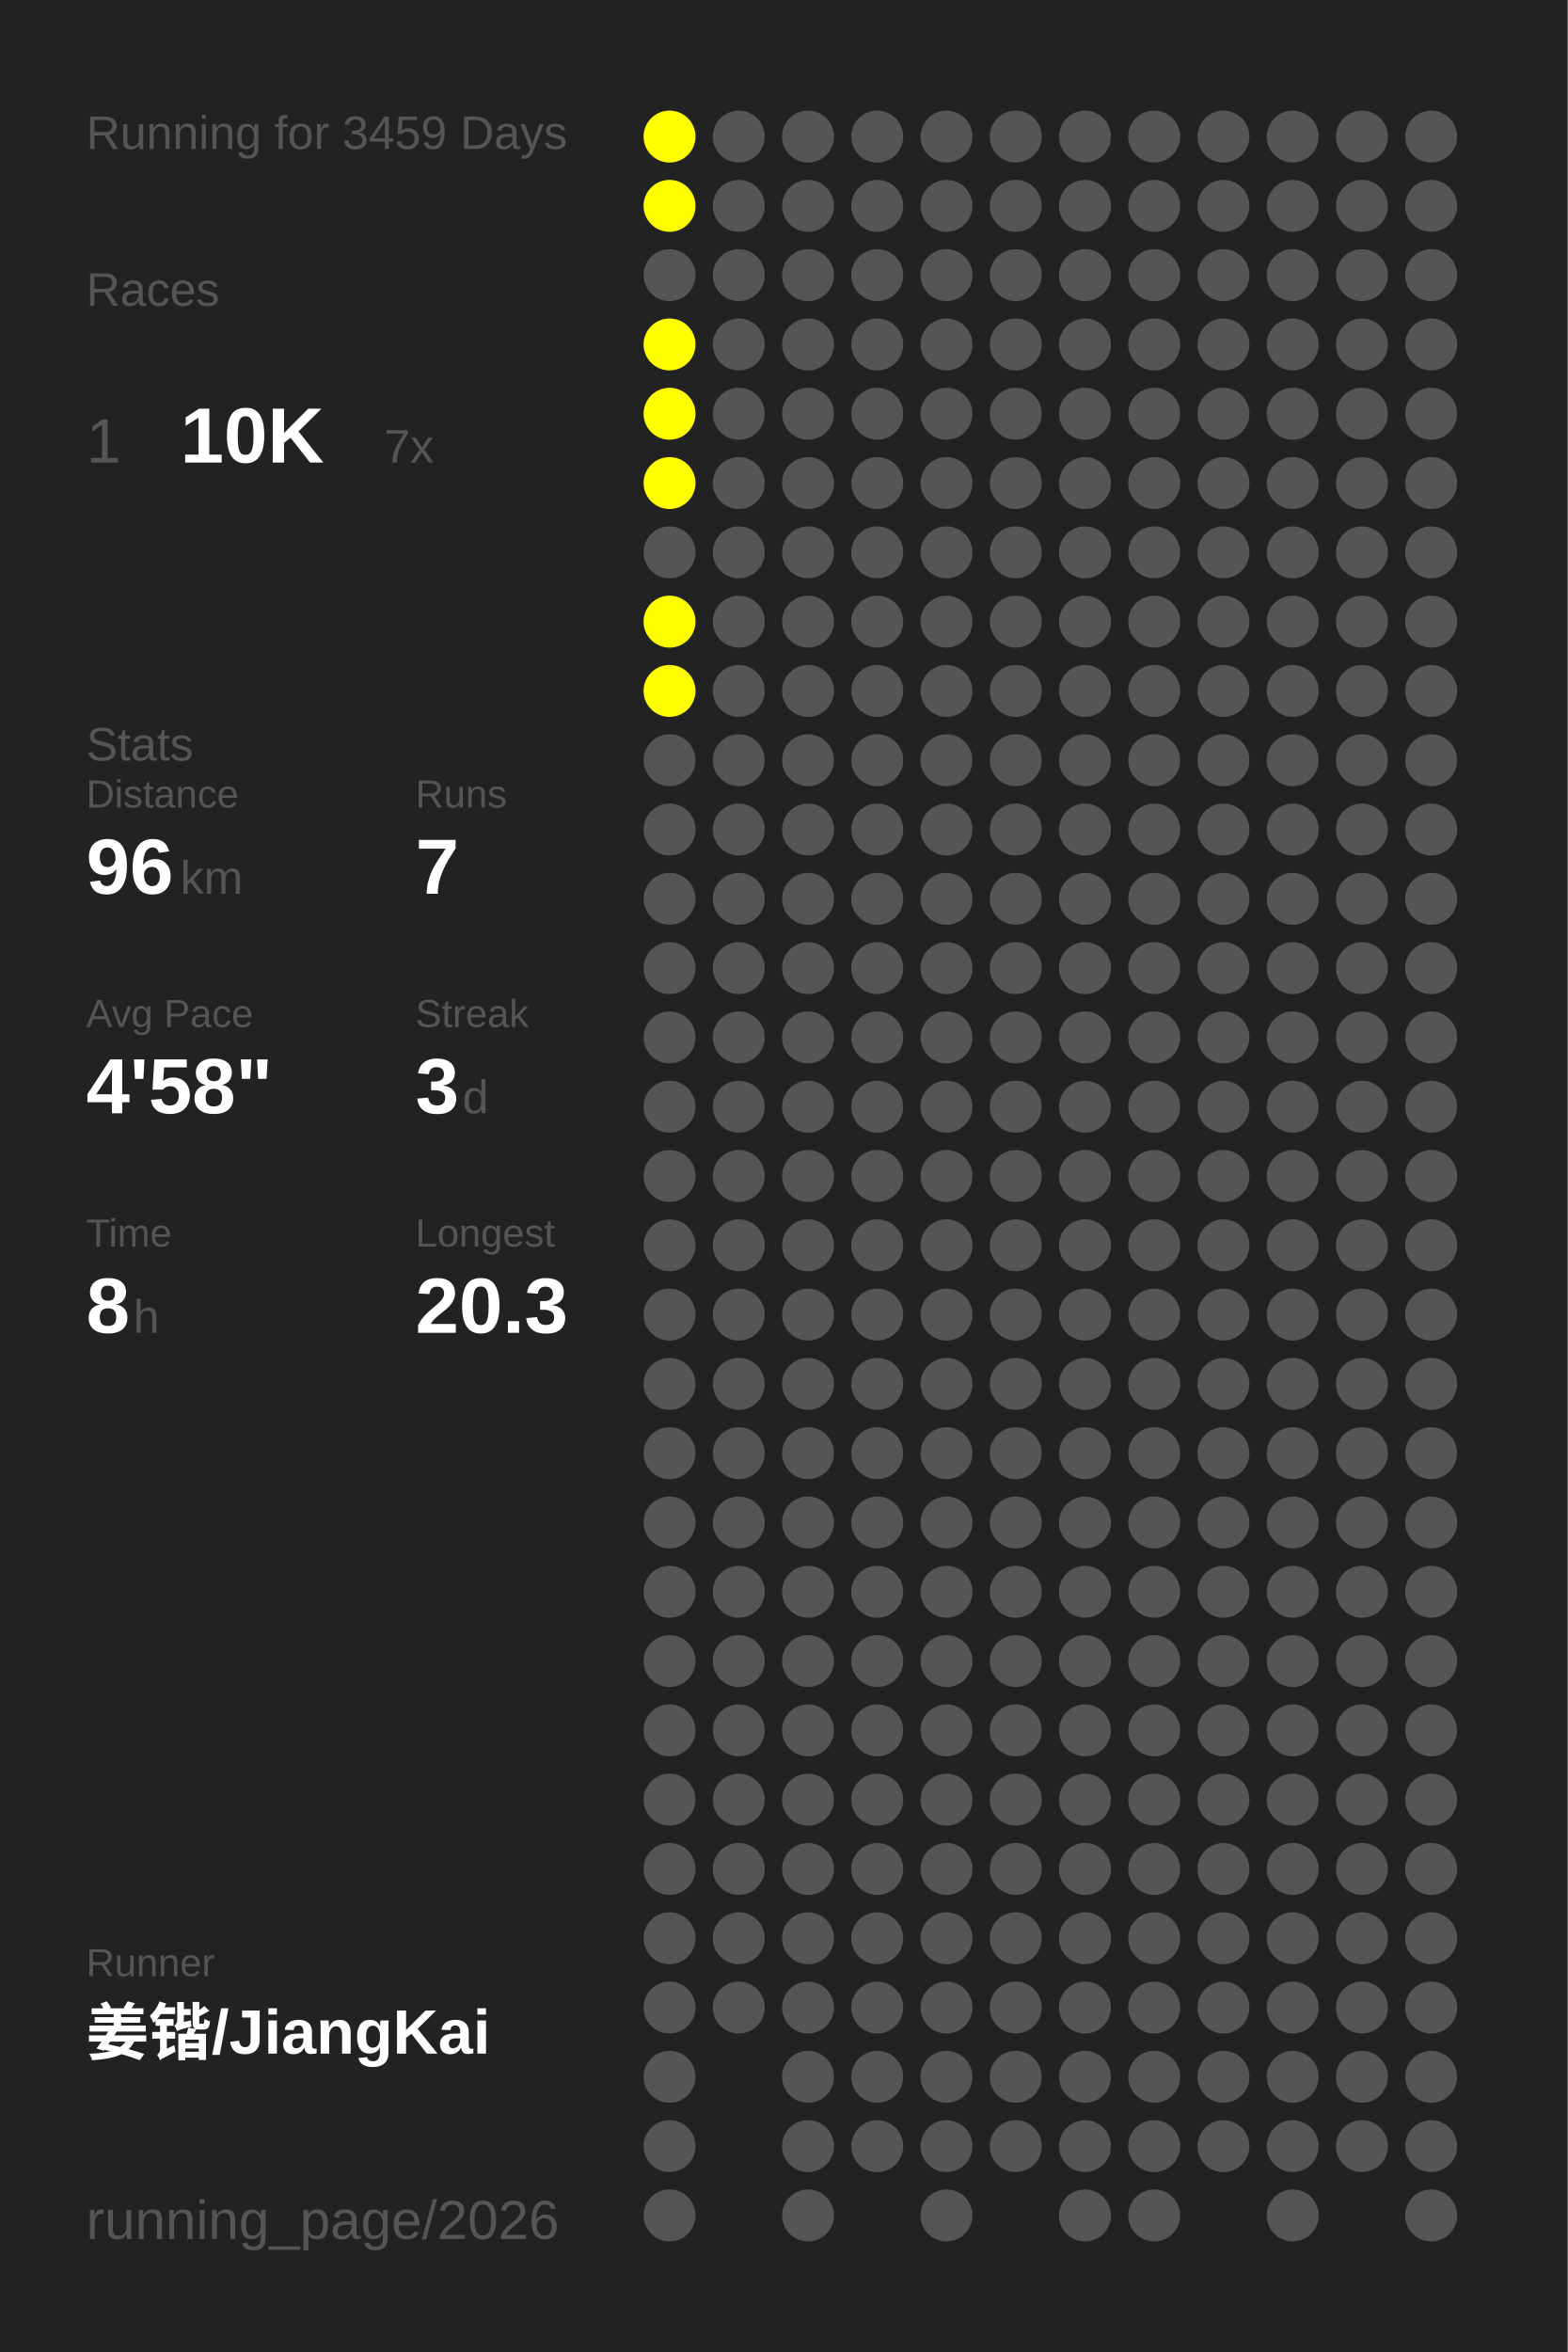
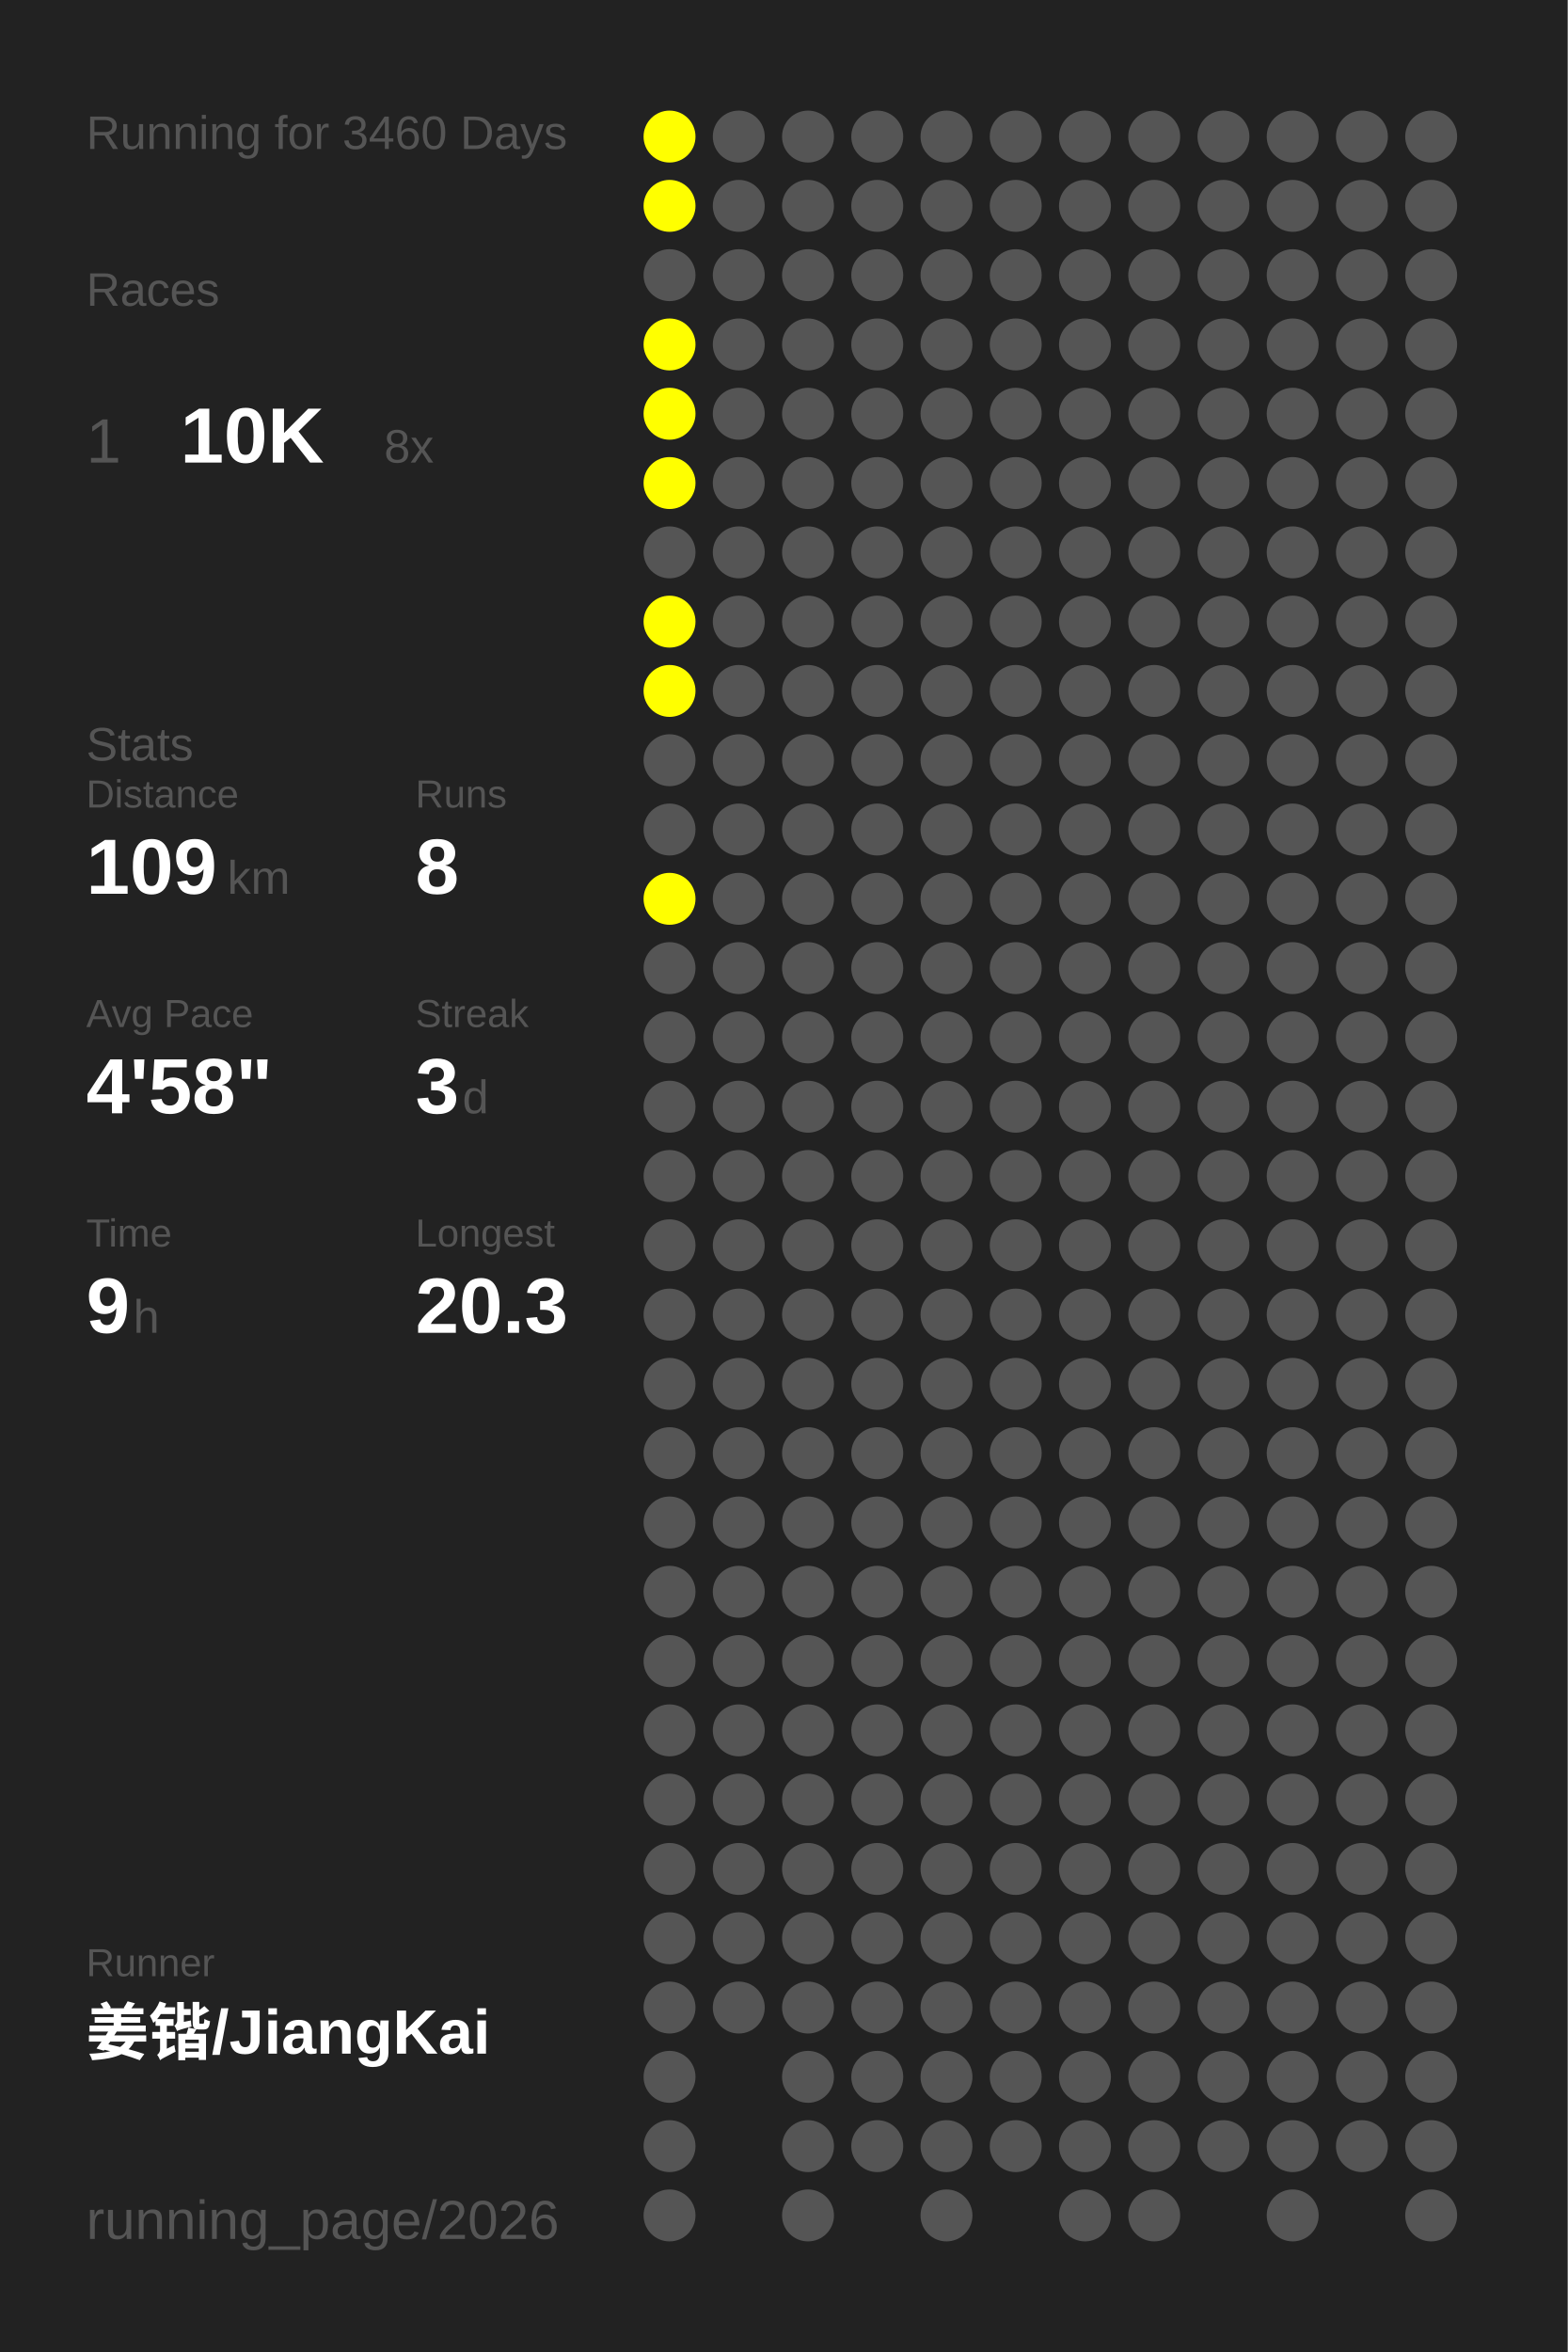
<svg xmlns="http://www.w3.org/2000/svg" baseProfile="full" height="300mm" version="1.1" viewBox="0,0,200,300" width="200mm">
  <defs />
  <rect fill="#222222" height="300" width="200" x="0" y="0" />
-   <text fill="#555555" style="font-size:6px; font-family:Arial;" x="11" y="19">Running for 3459 Days</text>
+   <text fill="#555555" style="font-size:6px; font-family:Arial;" x="11" y="19">Running for 3460 Days</text>
  <text fill="#555555" style="font-size:6px; font-family:Arial;" x="11" y="39">Races</text>
  <text fill="#555555" style="font-size:8px; font-family:Arial;" x="11" y="59">1</text>
  <text fill="#FFFFFF" style="font-size:10px; font-family:Arial; font-weight:bold;" x="23" y="59">10K</text>
-   <text fill="#555555" style="font-size:6px; font-family:Arial;" x="49" y="59">7x</text>
+   <text fill="#555555" style="font-size:6px; font-family:Arial;" x="49" y="59">8x</text>
  <text fill="#555555" style="font-size:6px; font-family:Arial;" x="11" y="97">Stats</text>
  <text fill="#555555" style="font-size:5px; font-family:Arial;" x="11" y="103">Distance</text>
-   <text fill="#FFFFFF" style="font-size:10px; font-family:Arial; font-weight:bold;" x="11" y="114">96</text>
-   <text fill="#555555" style="font-size:6px; font-family:Arial;" x="23" y="114">km</text>
+   <text fill="#FFFFFF" style="font-size:10px; font-family:Arial; font-weight:bold;" x="11" y="114">109</text>
+   <text fill="#555555" style="font-size:6px; font-family:Arial;" x="29" y="114">km</text>
  <text fill="#555555" style="font-size:5px; font-family:Arial;" x="53" y="103">Runs</text>
-   <text fill="#FFFFFF" style="font-size:10px; font-family:Arial; font-weight:bold;" x="53" y="114">7</text>
+   <text fill="#FFFFFF" style="font-size:10px; font-family:Arial; font-weight:bold;" x="53" y="114">8</text>
  <text fill="#555555" style="font-size:5px; font-family:Arial;" x="11" y="131">Avg Pace</text>
  <text fill="#FFFFFF" style="font-size:10px; font-family:Arial; font-weight:bold;" x="11" y="142">4'58"</text>
  <text fill="#555555" style="font-size:5px; font-family:Arial;" x="53" y="131">Streak</text>
  <text fill="#FFFFFF" style="font-size:10px; font-family:Arial; font-weight:bold;" x="53" y="142">3</text>
  <text fill="#555555" style="font-size:6px; font-family:Arial;" x="59" y="142">d</text>
  <text fill="#555555" style="font-size:5px; font-family:Arial;" x="11" y="159">Time</text>
-   <text fill="#FFFFFF" style="font-size:10px; font-family:Arial; font-weight:bold;" x="11" y="170">8</text>
+   <text fill="#FFFFFF" style="font-size:10px; font-family:Arial; font-weight:bold;" x="11" y="170">9</text>
  <text fill="#555555" style="font-size:6px; font-family:Arial;" x="17" y="170">h</text>
  <text fill="#555555" style="font-size:5px; font-family:Arial;" x="53" y="159">Longest</text>
  <text fill="#FFFFFF" style="font-size:10px; font-family:Arial; font-weight:bold;" x="53" y="170">20.3</text>
  <text fill="#555555" style="font-size:5px; font-family:Arial;" x="11" y="252.065">Runner</text>
  <text fill="#FFFFFF" style="font-size:8px; font-family:Arial; font-weight:bold;" x="11" y="262.065">姜锴/JiangKai</text>
  <text fill="#555555" style="font-size:7px; font-family:Arial;" x="11" y="285.581">running_page/2026</text>
  <circle cx="85.417" cy="17.419" fill="#FFFF00" r="3.312" />
  <circle cx="85.417" cy="26.258" fill="#FFFF00" r="3.312" />
  <circle cx="85.417" cy="35.097" fill="#555555" r="3.312" />
  <circle cx="85.417" cy="43.935" fill="#FFFF00" r="3.312" />
  <circle cx="85.417" cy="52.774" fill="#FFFF00" r="3.312" />
  <circle cx="85.417" cy="61.613" fill="#FFFF00" r="3.312" />
  <circle cx="85.417" cy="70.452" fill="#555555" r="3.312" />
  <circle cx="85.417" cy="79.29" fill="#FFFF00" r="3.312" />
  <circle cx="85.417" cy="88.129" fill="#FFFF00" r="3.312" />
  <circle cx="85.417" cy="96.968" fill="#555555" r="3.312" />
  <circle cx="85.417" cy="105.806" fill="#555555" r="3.312" />
-   <circle cx="85.417" cy="114.645" fill="#555555" r="3.312" />
+   <circle cx="85.417" cy="114.645" fill="#FFFF00" r="3.312" />
  <circle cx="85.417" cy="123.484" fill="#555555" r="3.312" />
  <circle cx="85.417" cy="132.323" fill="#555555" r="3.312" />
  <circle cx="85.417" cy="141.161" fill="#555555" r="3.312" />
  <circle cx="85.417" cy="150" fill="#555555" r="3.312" />
  <circle cx="85.417" cy="158.839" fill="#555555" r="3.312" />
  <circle cx="85.417" cy="167.677" fill="#555555" r="3.312" />
  <circle cx="85.417" cy="176.516" fill="#555555" r="3.312" />
  <circle cx="85.417" cy="185.355" fill="#555555" r="3.312" />
  <circle cx="85.417" cy="194.194" fill="#555555" r="3.312" />
  <circle cx="85.417" cy="203.032" fill="#555555" r="3.312" />
  <circle cx="85.417" cy="211.871" fill="#555555" r="3.312" />
  <circle cx="85.417" cy="220.71" fill="#555555" r="3.312" />
  <circle cx="85.417" cy="229.548" fill="#555555" r="3.312" />
  <circle cx="85.417" cy="238.387" fill="#555555" r="3.312" />
  <circle cx="85.417" cy="247.226" fill="#555555" r="3.312" />
  <circle cx="85.417" cy="256.065" fill="#555555" r="3.312" />
  <circle cx="85.417" cy="264.903" fill="#555555" r="3.312" />
  <circle cx="85.417" cy="273.742" fill="#555555" r="3.312" />
  <circle cx="85.417" cy="282.581" fill="#555555" r="3.312" />
  <circle cx="94.25" cy="17.419" fill="#555555" r="3.312" />
  <circle cx="94.25" cy="26.258" fill="#555555" r="3.312" />
  <circle cx="94.25" cy="35.097" fill="#555555" r="3.312" />
  <circle cx="94.25" cy="43.935" fill="#555555" r="3.312" />
  <circle cx="94.25" cy="52.774" fill="#555555" r="3.312" />
  <circle cx="94.25" cy="61.613" fill="#555555" r="3.312" />
  <circle cx="94.25" cy="70.452" fill="#555555" r="3.312" />
  <circle cx="94.25" cy="79.29" fill="#555555" r="3.312" />
  <circle cx="94.25" cy="88.129" fill="#555555" r="3.312" />
  <circle cx="94.25" cy="96.968" fill="#555555" r="3.312" />
  <circle cx="94.25" cy="105.806" fill="#555555" r="3.312" />
  <circle cx="94.25" cy="114.645" fill="#555555" r="3.312" />
  <circle cx="94.25" cy="123.484" fill="#555555" r="3.312" />
  <circle cx="94.25" cy="132.323" fill="#555555" r="3.312" />
  <circle cx="94.25" cy="141.161" fill="#555555" r="3.312" />
  <circle cx="94.25" cy="150" fill="#555555" r="3.312" />
  <circle cx="94.25" cy="158.839" fill="#555555" r="3.312" />
  <circle cx="94.25" cy="167.677" fill="#555555" r="3.312" />
  <circle cx="94.25" cy="176.516" fill="#555555" r="3.312" />
  <circle cx="94.25" cy="185.355" fill="#555555" r="3.312" />
  <circle cx="94.25" cy="194.194" fill="#555555" r="3.312" />
  <circle cx="94.25" cy="203.032" fill="#555555" r="3.312" />
  <circle cx="94.25" cy="211.871" fill="#555555" r="3.312" />
  <circle cx="94.25" cy="220.71" fill="#555555" r="3.312" />
  <circle cx="94.25" cy="229.548" fill="#555555" r="3.312" />
  <circle cx="94.25" cy="238.387" fill="#555555" r="3.312" />
  <circle cx="94.25" cy="247.226" fill="#555555" r="3.312" />
  <circle cx="94.25" cy="256.065" fill="#555555" r="3.312" />
  <circle cx="103.083" cy="17.419" fill="#555555" r="3.312" />
  <circle cx="103.083" cy="26.258" fill="#555555" r="3.312" />
  <circle cx="103.083" cy="35.097" fill="#555555" r="3.312" />
  <circle cx="103.083" cy="43.935" fill="#555555" r="3.312" />
  <circle cx="103.083" cy="52.774" fill="#555555" r="3.312" />
  <circle cx="103.083" cy="61.613" fill="#555555" r="3.312" />
  <circle cx="103.083" cy="70.452" fill="#555555" r="3.312" />
  <circle cx="103.083" cy="79.29" fill="#555555" r="3.312" />
  <circle cx="103.083" cy="88.129" fill="#555555" r="3.312" />
  <circle cx="103.083" cy="96.968" fill="#555555" r="3.312" />
  <circle cx="103.083" cy="105.806" fill="#555555" r="3.312" />
  <circle cx="103.083" cy="114.645" fill="#555555" r="3.312" />
  <circle cx="103.083" cy="123.484" fill="#555555" r="3.312" />
  <circle cx="103.083" cy="132.323" fill="#555555" r="3.312" />
  <circle cx="103.083" cy="141.161" fill="#555555" r="3.312" />
  <circle cx="103.083" cy="150" fill="#555555" r="3.312" />
  <circle cx="103.083" cy="158.839" fill="#555555" r="3.312" />
  <circle cx="103.083" cy="167.677" fill="#555555" r="3.312" />
  <circle cx="103.083" cy="176.516" fill="#555555" r="3.312" />
  <circle cx="103.083" cy="185.355" fill="#555555" r="3.312" />
  <circle cx="103.083" cy="194.194" fill="#555555" r="3.312" />
  <circle cx="103.083" cy="203.032" fill="#555555" r="3.312" />
  <circle cx="103.083" cy="211.871" fill="#555555" r="3.312" />
  <circle cx="103.083" cy="220.71" fill="#555555" r="3.312" />
  <circle cx="103.083" cy="229.548" fill="#555555" r="3.312" />
  <circle cx="103.083" cy="238.387" fill="#555555" r="3.312" />
  <circle cx="103.083" cy="247.226" fill="#555555" r="3.312" />
  <circle cx="103.083" cy="256.065" fill="#555555" r="3.312" />
  <circle cx="103.083" cy="264.903" fill="#555555" r="3.312" />
  <circle cx="103.083" cy="273.742" fill="#555555" r="3.312" />
  <circle cx="103.083" cy="282.581" fill="#555555" r="3.312" />
  <circle cx="111.917" cy="17.419" fill="#555555" r="3.312" />
  <circle cx="111.917" cy="26.258" fill="#555555" r="3.312" />
  <circle cx="111.917" cy="35.097" fill="#555555" r="3.312" />
  <circle cx="111.917" cy="43.935" fill="#555555" r="3.312" />
  <circle cx="111.917" cy="52.774" fill="#555555" r="3.312" />
  <circle cx="111.917" cy="61.613" fill="#555555" r="3.312" />
  <circle cx="111.917" cy="70.452" fill="#555555" r="3.312" />
  <circle cx="111.917" cy="79.29" fill="#555555" r="3.312" />
  <circle cx="111.917" cy="88.129" fill="#555555" r="3.312" />
  <circle cx="111.917" cy="96.968" fill="#555555" r="3.312" />
  <circle cx="111.917" cy="105.806" fill="#555555" r="3.312" />
  <circle cx="111.917" cy="114.645" fill="#555555" r="3.312" />
  <circle cx="111.917" cy="123.484" fill="#555555" r="3.312" />
  <circle cx="111.917" cy="132.323" fill="#555555" r="3.312" />
  <circle cx="111.917" cy="141.161" fill="#555555" r="3.312" />
  <circle cx="111.917" cy="150" fill="#555555" r="3.312" />
  <circle cx="111.917" cy="158.839" fill="#555555" r="3.312" />
  <circle cx="111.917" cy="167.677" fill="#555555" r="3.312" />
  <circle cx="111.917" cy="176.516" fill="#555555" r="3.312" />
  <circle cx="111.917" cy="185.355" fill="#555555" r="3.312" />
  <circle cx="111.917" cy="194.194" fill="#555555" r="3.312" />
  <circle cx="111.917" cy="203.032" fill="#555555" r="3.312" />
  <circle cx="111.917" cy="211.871" fill="#555555" r="3.312" />
  <circle cx="111.917" cy="220.71" fill="#555555" r="3.312" />
  <circle cx="111.917" cy="229.548" fill="#555555" r="3.312" />
  <circle cx="111.917" cy="238.387" fill="#555555" r="3.312" />
  <circle cx="111.917" cy="247.226" fill="#555555" r="3.312" />
  <circle cx="111.917" cy="256.065" fill="#555555" r="3.312" />
  <circle cx="111.917" cy="264.903" fill="#555555" r="3.312" />
  <circle cx="111.917" cy="273.742" fill="#555555" r="3.312" />
  <circle cx="120.75" cy="17.419" fill="#555555" r="3.312" />
  <circle cx="120.75" cy="26.258" fill="#555555" r="3.312" />
  <circle cx="120.75" cy="35.097" fill="#555555" r="3.312" />
  <circle cx="120.75" cy="43.935" fill="#555555" r="3.312" />
  <circle cx="120.75" cy="52.774" fill="#555555" r="3.312" />
  <circle cx="120.75" cy="61.613" fill="#555555" r="3.312" />
  <circle cx="120.75" cy="70.452" fill="#555555" r="3.312" />
  <circle cx="120.75" cy="79.29" fill="#555555" r="3.312" />
  <circle cx="120.75" cy="88.129" fill="#555555" r="3.312" />
  <circle cx="120.75" cy="96.968" fill="#555555" r="3.312" />
  <circle cx="120.75" cy="105.806" fill="#555555" r="3.312" />
  <circle cx="120.75" cy="114.645" fill="#555555" r="3.312" />
  <circle cx="120.75" cy="123.484" fill="#555555" r="3.312" />
  <circle cx="120.75" cy="132.323" fill="#555555" r="3.312" />
  <circle cx="120.75" cy="141.161" fill="#555555" r="3.312" />
  <circle cx="120.75" cy="150" fill="#555555" r="3.312" />
  <circle cx="120.75" cy="158.839" fill="#555555" r="3.312" />
  <circle cx="120.75" cy="167.677" fill="#555555" r="3.312" />
  <circle cx="120.75" cy="176.516" fill="#555555" r="3.312" />
  <circle cx="120.75" cy="185.355" fill="#555555" r="3.312" />
  <circle cx="120.75" cy="194.194" fill="#555555" r="3.312" />
  <circle cx="120.75" cy="203.032" fill="#555555" r="3.312" />
  <circle cx="120.75" cy="211.871" fill="#555555" r="3.312" />
  <circle cx="120.75" cy="220.71" fill="#555555" r="3.312" />
  <circle cx="120.75" cy="229.548" fill="#555555" r="3.312" />
  <circle cx="120.75" cy="238.387" fill="#555555" r="3.312" />
  <circle cx="120.75" cy="247.226" fill="#555555" r="3.312" />
  <circle cx="120.75" cy="256.065" fill="#555555" r="3.312" />
  <circle cx="120.75" cy="264.903" fill="#555555" r="3.312" />
  <circle cx="120.75" cy="273.742" fill="#555555" r="3.312" />
  <circle cx="120.75" cy="282.581" fill="#555555" r="3.312" />
  <circle cx="129.583" cy="17.419" fill="#555555" r="3.312" />
  <circle cx="129.583" cy="26.258" fill="#555555" r="3.312" />
  <circle cx="129.583" cy="35.097" fill="#555555" r="3.312" />
  <circle cx="129.583" cy="43.935" fill="#555555" r="3.312" />
  <circle cx="129.583" cy="52.774" fill="#555555" r="3.312" />
  <circle cx="129.583" cy="61.613" fill="#555555" r="3.312" />
  <circle cx="129.583" cy="70.452" fill="#555555" r="3.312" />
  <circle cx="129.583" cy="79.29" fill="#555555" r="3.312" />
  <circle cx="129.583" cy="88.129" fill="#555555" r="3.312" />
  <circle cx="129.583" cy="96.968" fill="#555555" r="3.312" />
  <circle cx="129.583" cy="105.806" fill="#555555" r="3.312" />
  <circle cx="129.583" cy="114.645" fill="#555555" r="3.312" />
  <circle cx="129.583" cy="123.484" fill="#555555" r="3.312" />
  <circle cx="129.583" cy="132.323" fill="#555555" r="3.312" />
  <circle cx="129.583" cy="141.161" fill="#555555" r="3.312" />
  <circle cx="129.583" cy="150" fill="#555555" r="3.312" />
  <circle cx="129.583" cy="158.839" fill="#555555" r="3.312" />
  <circle cx="129.583" cy="167.677" fill="#555555" r="3.312" />
  <circle cx="129.583" cy="176.516" fill="#555555" r="3.312" />
  <circle cx="129.583" cy="185.355" fill="#555555" r="3.312" />
  <circle cx="129.583" cy="194.194" fill="#555555" r="3.312" />
  <circle cx="129.583" cy="203.032" fill="#555555" r="3.312" />
  <circle cx="129.583" cy="211.871" fill="#555555" r="3.312" />
  <circle cx="129.583" cy="220.71" fill="#555555" r="3.312" />
  <circle cx="129.583" cy="229.548" fill="#555555" r="3.312" />
  <circle cx="129.583" cy="238.387" fill="#555555" r="3.312" />
  <circle cx="129.583" cy="247.226" fill="#555555" r="3.312" />
  <circle cx="129.583" cy="256.065" fill="#555555" r="3.312" />
  <circle cx="129.583" cy="264.903" fill="#555555" r="3.312" />
  <circle cx="129.583" cy="273.742" fill="#555555" r="3.312" />
  <circle cx="138.417" cy="17.419" fill="#555555" r="3.312" />
  <circle cx="138.417" cy="26.258" fill="#555555" r="3.312" />
  <circle cx="138.417" cy="35.097" fill="#555555" r="3.312" />
  <circle cx="138.417" cy="43.935" fill="#555555" r="3.312" />
  <circle cx="138.417" cy="52.774" fill="#555555" r="3.312" />
  <circle cx="138.417" cy="61.613" fill="#555555" r="3.312" />
  <circle cx="138.417" cy="70.452" fill="#555555" r="3.312" />
  <circle cx="138.417" cy="79.29" fill="#555555" r="3.312" />
  <circle cx="138.417" cy="88.129" fill="#555555" r="3.312" />
  <circle cx="138.417" cy="96.968" fill="#555555" r="3.312" />
  <circle cx="138.417" cy="105.806" fill="#555555" r="3.312" />
  <circle cx="138.417" cy="114.645" fill="#555555" r="3.312" />
  <circle cx="138.417" cy="123.484" fill="#555555" r="3.312" />
  <circle cx="138.417" cy="132.323" fill="#555555" r="3.312" />
  <circle cx="138.417" cy="141.161" fill="#555555" r="3.312" />
  <circle cx="138.417" cy="150" fill="#555555" r="3.312" />
  <circle cx="138.417" cy="158.839" fill="#555555" r="3.312" />
  <circle cx="138.417" cy="167.677" fill="#555555" r="3.312" />
  <circle cx="138.417" cy="176.516" fill="#555555" r="3.312" />
  <circle cx="138.417" cy="185.355" fill="#555555" r="3.312" />
  <circle cx="138.417" cy="194.194" fill="#555555" r="3.312" />
  <circle cx="138.417" cy="203.032" fill="#555555" r="3.312" />
  <circle cx="138.417" cy="211.871" fill="#555555" r="3.312" />
  <circle cx="138.417" cy="220.71" fill="#555555" r="3.312" />
  <circle cx="138.417" cy="229.548" fill="#555555" r="3.312" />
  <circle cx="138.417" cy="238.387" fill="#555555" r="3.312" />
  <circle cx="138.417" cy="247.226" fill="#555555" r="3.312" />
  <circle cx="138.417" cy="256.065" fill="#555555" r="3.312" />
  <circle cx="138.417" cy="264.903" fill="#555555" r="3.312" />
  <circle cx="138.417" cy="273.742" fill="#555555" r="3.312" />
  <circle cx="138.417" cy="282.581" fill="#555555" r="3.312" />
  <circle cx="147.25" cy="17.419" fill="#555555" r="3.312" />
  <circle cx="147.25" cy="26.258" fill="#555555" r="3.312" />
  <circle cx="147.25" cy="35.097" fill="#555555" r="3.312" />
  <circle cx="147.25" cy="43.935" fill="#555555" r="3.312" />
  <circle cx="147.25" cy="52.774" fill="#555555" r="3.312" />
  <circle cx="147.25" cy="61.613" fill="#555555" r="3.312" />
  <circle cx="147.25" cy="70.452" fill="#555555" r="3.312" />
  <circle cx="147.25" cy="79.29" fill="#555555" r="3.312" />
  <circle cx="147.25" cy="88.129" fill="#555555" r="3.312" />
  <circle cx="147.25" cy="96.968" fill="#555555" r="3.312" />
  <circle cx="147.25" cy="105.806" fill="#555555" r="3.312" />
  <circle cx="147.25" cy="114.645" fill="#555555" r="3.312" />
  <circle cx="147.25" cy="123.484" fill="#555555" r="3.312" />
  <circle cx="147.25" cy="132.323" fill="#555555" r="3.312" />
  <circle cx="147.25" cy="141.161" fill="#555555" r="3.312" />
  <circle cx="147.25" cy="150" fill="#555555" r="3.312" />
  <circle cx="147.25" cy="158.839" fill="#555555" r="3.312" />
  <circle cx="147.25" cy="167.677" fill="#555555" r="3.312" />
  <circle cx="147.25" cy="176.516" fill="#555555" r="3.312" />
  <circle cx="147.25" cy="185.355" fill="#555555" r="3.312" />
  <circle cx="147.25" cy="194.194" fill="#555555" r="3.312" />
  <circle cx="147.25" cy="203.032" fill="#555555" r="3.312" />
  <circle cx="147.25" cy="211.871" fill="#555555" r="3.312" />
  <circle cx="147.25" cy="220.71" fill="#555555" r="3.312" />
  <circle cx="147.25" cy="229.548" fill="#555555" r="3.312" />
  <circle cx="147.25" cy="238.387" fill="#555555" r="3.312" />
  <circle cx="147.25" cy="247.226" fill="#555555" r="3.312" />
  <circle cx="147.25" cy="256.065" fill="#555555" r="3.312" />
  <circle cx="147.25" cy="264.903" fill="#555555" r="3.312" />
  <circle cx="147.25" cy="273.742" fill="#555555" r="3.312" />
  <circle cx="147.25" cy="282.581" fill="#555555" r="3.312" />
  <circle cx="156.083" cy="17.419" fill="#555555" r="3.312" />
  <circle cx="156.083" cy="26.258" fill="#555555" r="3.312" />
  <circle cx="156.083" cy="35.097" fill="#555555" r="3.312" />
  <circle cx="156.083" cy="43.935" fill="#555555" r="3.312" />
  <circle cx="156.083" cy="52.774" fill="#555555" r="3.312" />
  <circle cx="156.083" cy="61.613" fill="#555555" r="3.312" />
  <circle cx="156.083" cy="70.452" fill="#555555" r="3.312" />
  <circle cx="156.083" cy="79.29" fill="#555555" r="3.312" />
  <circle cx="156.083" cy="88.129" fill="#555555" r="3.312" />
  <circle cx="156.083" cy="96.968" fill="#555555" r="3.312" />
  <circle cx="156.083" cy="105.806" fill="#555555" r="3.312" />
  <circle cx="156.083" cy="114.645" fill="#555555" r="3.312" />
  <circle cx="156.083" cy="123.484" fill="#555555" r="3.312" />
  <circle cx="156.083" cy="132.323" fill="#555555" r="3.312" />
  <circle cx="156.083" cy="141.161" fill="#555555" r="3.312" />
  <circle cx="156.083" cy="150" fill="#555555" r="3.312" />
  <circle cx="156.083" cy="158.839" fill="#555555" r="3.312" />
  <circle cx="156.083" cy="167.677" fill="#555555" r="3.312" />
  <circle cx="156.083" cy="176.516" fill="#555555" r="3.312" />
  <circle cx="156.083" cy="185.355" fill="#555555" r="3.312" />
  <circle cx="156.083" cy="194.194" fill="#555555" r="3.312" />
  <circle cx="156.083" cy="203.032" fill="#555555" r="3.312" />
  <circle cx="156.083" cy="211.871" fill="#555555" r="3.312" />
  <circle cx="156.083" cy="220.71" fill="#555555" r="3.312" />
  <circle cx="156.083" cy="229.548" fill="#555555" r="3.312" />
  <circle cx="156.083" cy="238.387" fill="#555555" r="3.312" />
  <circle cx="156.083" cy="247.226" fill="#555555" r="3.312" />
  <circle cx="156.083" cy="256.065" fill="#555555" r="3.312" />
  <circle cx="156.083" cy="264.903" fill="#555555" r="3.312" />
  <circle cx="156.083" cy="273.742" fill="#555555" r="3.312" />
  <circle cx="164.917" cy="17.419" fill="#555555" r="3.312" />
  <circle cx="164.917" cy="26.258" fill="#555555" r="3.312" />
  <circle cx="164.917" cy="35.097" fill="#555555" r="3.312" />
  <circle cx="164.917" cy="43.935" fill="#555555" r="3.312" />
  <circle cx="164.917" cy="52.774" fill="#555555" r="3.312" />
  <circle cx="164.917" cy="61.613" fill="#555555" r="3.312" />
  <circle cx="164.917" cy="70.452" fill="#555555" r="3.312" />
  <circle cx="164.917" cy="79.29" fill="#555555" r="3.312" />
  <circle cx="164.917" cy="88.129" fill="#555555" r="3.312" />
  <circle cx="164.917" cy="96.968" fill="#555555" r="3.312" />
  <circle cx="164.917" cy="105.806" fill="#555555" r="3.312" />
  <circle cx="164.917" cy="114.645" fill="#555555" r="3.312" />
  <circle cx="164.917" cy="123.484" fill="#555555" r="3.312" />
  <circle cx="164.917" cy="132.323" fill="#555555" r="3.312" />
  <circle cx="164.917" cy="141.161" fill="#555555" r="3.312" />
  <circle cx="164.917" cy="150" fill="#555555" r="3.312" />
  <circle cx="164.917" cy="158.839" fill="#555555" r="3.312" />
  <circle cx="164.917" cy="167.677" fill="#555555" r="3.312" />
  <circle cx="164.917" cy="176.516" fill="#555555" r="3.312" />
  <circle cx="164.917" cy="185.355" fill="#555555" r="3.312" />
  <circle cx="164.917" cy="194.194" fill="#555555" r="3.312" />
  <circle cx="164.917" cy="203.032" fill="#555555" r="3.312" />
  <circle cx="164.917" cy="211.871" fill="#555555" r="3.312" />
  <circle cx="164.917" cy="220.71" fill="#555555" r="3.312" />
  <circle cx="164.917" cy="229.548" fill="#555555" r="3.312" />
  <circle cx="164.917" cy="238.387" fill="#555555" r="3.312" />
  <circle cx="164.917" cy="247.226" fill="#555555" r="3.312" />
  <circle cx="164.917" cy="256.065" fill="#555555" r="3.312" />
  <circle cx="164.917" cy="264.903" fill="#555555" r="3.312" />
  <circle cx="164.917" cy="273.742" fill="#555555" r="3.312" />
  <circle cx="164.917" cy="282.581" fill="#555555" r="3.312" />
  <circle cx="173.75" cy="17.419" fill="#555555" r="3.312" />
  <circle cx="173.75" cy="26.258" fill="#555555" r="3.312" />
  <circle cx="173.75" cy="35.097" fill="#555555" r="3.312" />
  <circle cx="173.75" cy="43.935" fill="#555555" r="3.312" />
  <circle cx="173.75" cy="52.774" fill="#555555" r="3.312" />
  <circle cx="173.75" cy="61.613" fill="#555555" r="3.312" />
  <circle cx="173.75" cy="70.452" fill="#555555" r="3.312" />
  <circle cx="173.75" cy="79.29" fill="#555555" r="3.312" />
  <circle cx="173.75" cy="88.129" fill="#555555" r="3.312" />
  <circle cx="173.75" cy="96.968" fill="#555555" r="3.312" />
  <circle cx="173.75" cy="105.806" fill="#555555" r="3.312" />
  <circle cx="173.75" cy="114.645" fill="#555555" r="3.312" />
  <circle cx="173.75" cy="123.484" fill="#555555" r="3.312" />
  <circle cx="173.75" cy="132.323" fill="#555555" r="3.312" />
  <circle cx="173.75" cy="141.161" fill="#555555" r="3.312" />
  <circle cx="173.75" cy="150" fill="#555555" r="3.312" />
  <circle cx="173.75" cy="158.839" fill="#555555" r="3.312" />
  <circle cx="173.75" cy="167.677" fill="#555555" r="3.312" />
  <circle cx="173.75" cy="176.516" fill="#555555" r="3.312" />
  <circle cx="173.75" cy="185.355" fill="#555555" r="3.312" />
  <circle cx="173.75" cy="194.194" fill="#555555" r="3.312" />
  <circle cx="173.75" cy="203.032" fill="#555555" r="3.312" />
  <circle cx="173.75" cy="211.871" fill="#555555" r="3.312" />
  <circle cx="173.75" cy="220.71" fill="#555555" r="3.312" />
  <circle cx="173.75" cy="229.548" fill="#555555" r="3.312" />
  <circle cx="173.75" cy="238.387" fill="#555555" r="3.312" />
  <circle cx="173.75" cy="247.226" fill="#555555" r="3.312" />
  <circle cx="173.75" cy="256.065" fill="#555555" r="3.312" />
  <circle cx="173.75" cy="264.903" fill="#555555" r="3.312" />
  <circle cx="173.75" cy="273.742" fill="#555555" r="3.312" />
  <circle cx="182.583" cy="17.419" fill="#555555" r="3.312" />
  <circle cx="182.583" cy="26.258" fill="#555555" r="3.312" />
  <circle cx="182.583" cy="35.097" fill="#555555" r="3.312" />
  <circle cx="182.583" cy="43.935" fill="#555555" r="3.312" />
  <circle cx="182.583" cy="52.774" fill="#555555" r="3.312" />
  <circle cx="182.583" cy="61.613" fill="#555555" r="3.312" />
  <circle cx="182.583" cy="70.452" fill="#555555" r="3.312" />
  <circle cx="182.583" cy="79.29" fill="#555555" r="3.312" />
  <circle cx="182.583" cy="88.129" fill="#555555" r="3.312" />
  <circle cx="182.583" cy="96.968" fill="#555555" r="3.312" />
  <circle cx="182.583" cy="105.806" fill="#555555" r="3.312" />
  <circle cx="182.583" cy="114.645" fill="#555555" r="3.312" />
  <circle cx="182.583" cy="123.484" fill="#555555" r="3.312" />
  <circle cx="182.583" cy="132.323" fill="#555555" r="3.312" />
  <circle cx="182.583" cy="141.161" fill="#555555" r="3.312" />
  <circle cx="182.583" cy="150" fill="#555555" r="3.312" />
  <circle cx="182.583" cy="158.839" fill="#555555" r="3.312" />
  <circle cx="182.583" cy="167.677" fill="#555555" r="3.312" />
  <circle cx="182.583" cy="176.516" fill="#555555" r="3.312" />
  <circle cx="182.583" cy="185.355" fill="#555555" r="3.312" />
  <circle cx="182.583" cy="194.194" fill="#555555" r="3.312" />
  <circle cx="182.583" cy="203.032" fill="#555555" r="3.312" />
  <circle cx="182.583" cy="211.871" fill="#555555" r="3.312" />
  <circle cx="182.583" cy="220.71" fill="#555555" r="3.312" />
  <circle cx="182.583" cy="229.548" fill="#555555" r="3.312" />
  <circle cx="182.583" cy="238.387" fill="#555555" r="3.312" />
  <circle cx="182.583" cy="247.226" fill="#555555" r="3.312" />
  <circle cx="182.583" cy="256.065" fill="#555555" r="3.312" />
  <circle cx="182.583" cy="264.903" fill="#555555" r="3.312" />
  <circle cx="182.583" cy="273.742" fill="#555555" r="3.312" />
  <circle cx="182.583" cy="282.581" fill="#555555" r="3.312" />
</svg>
